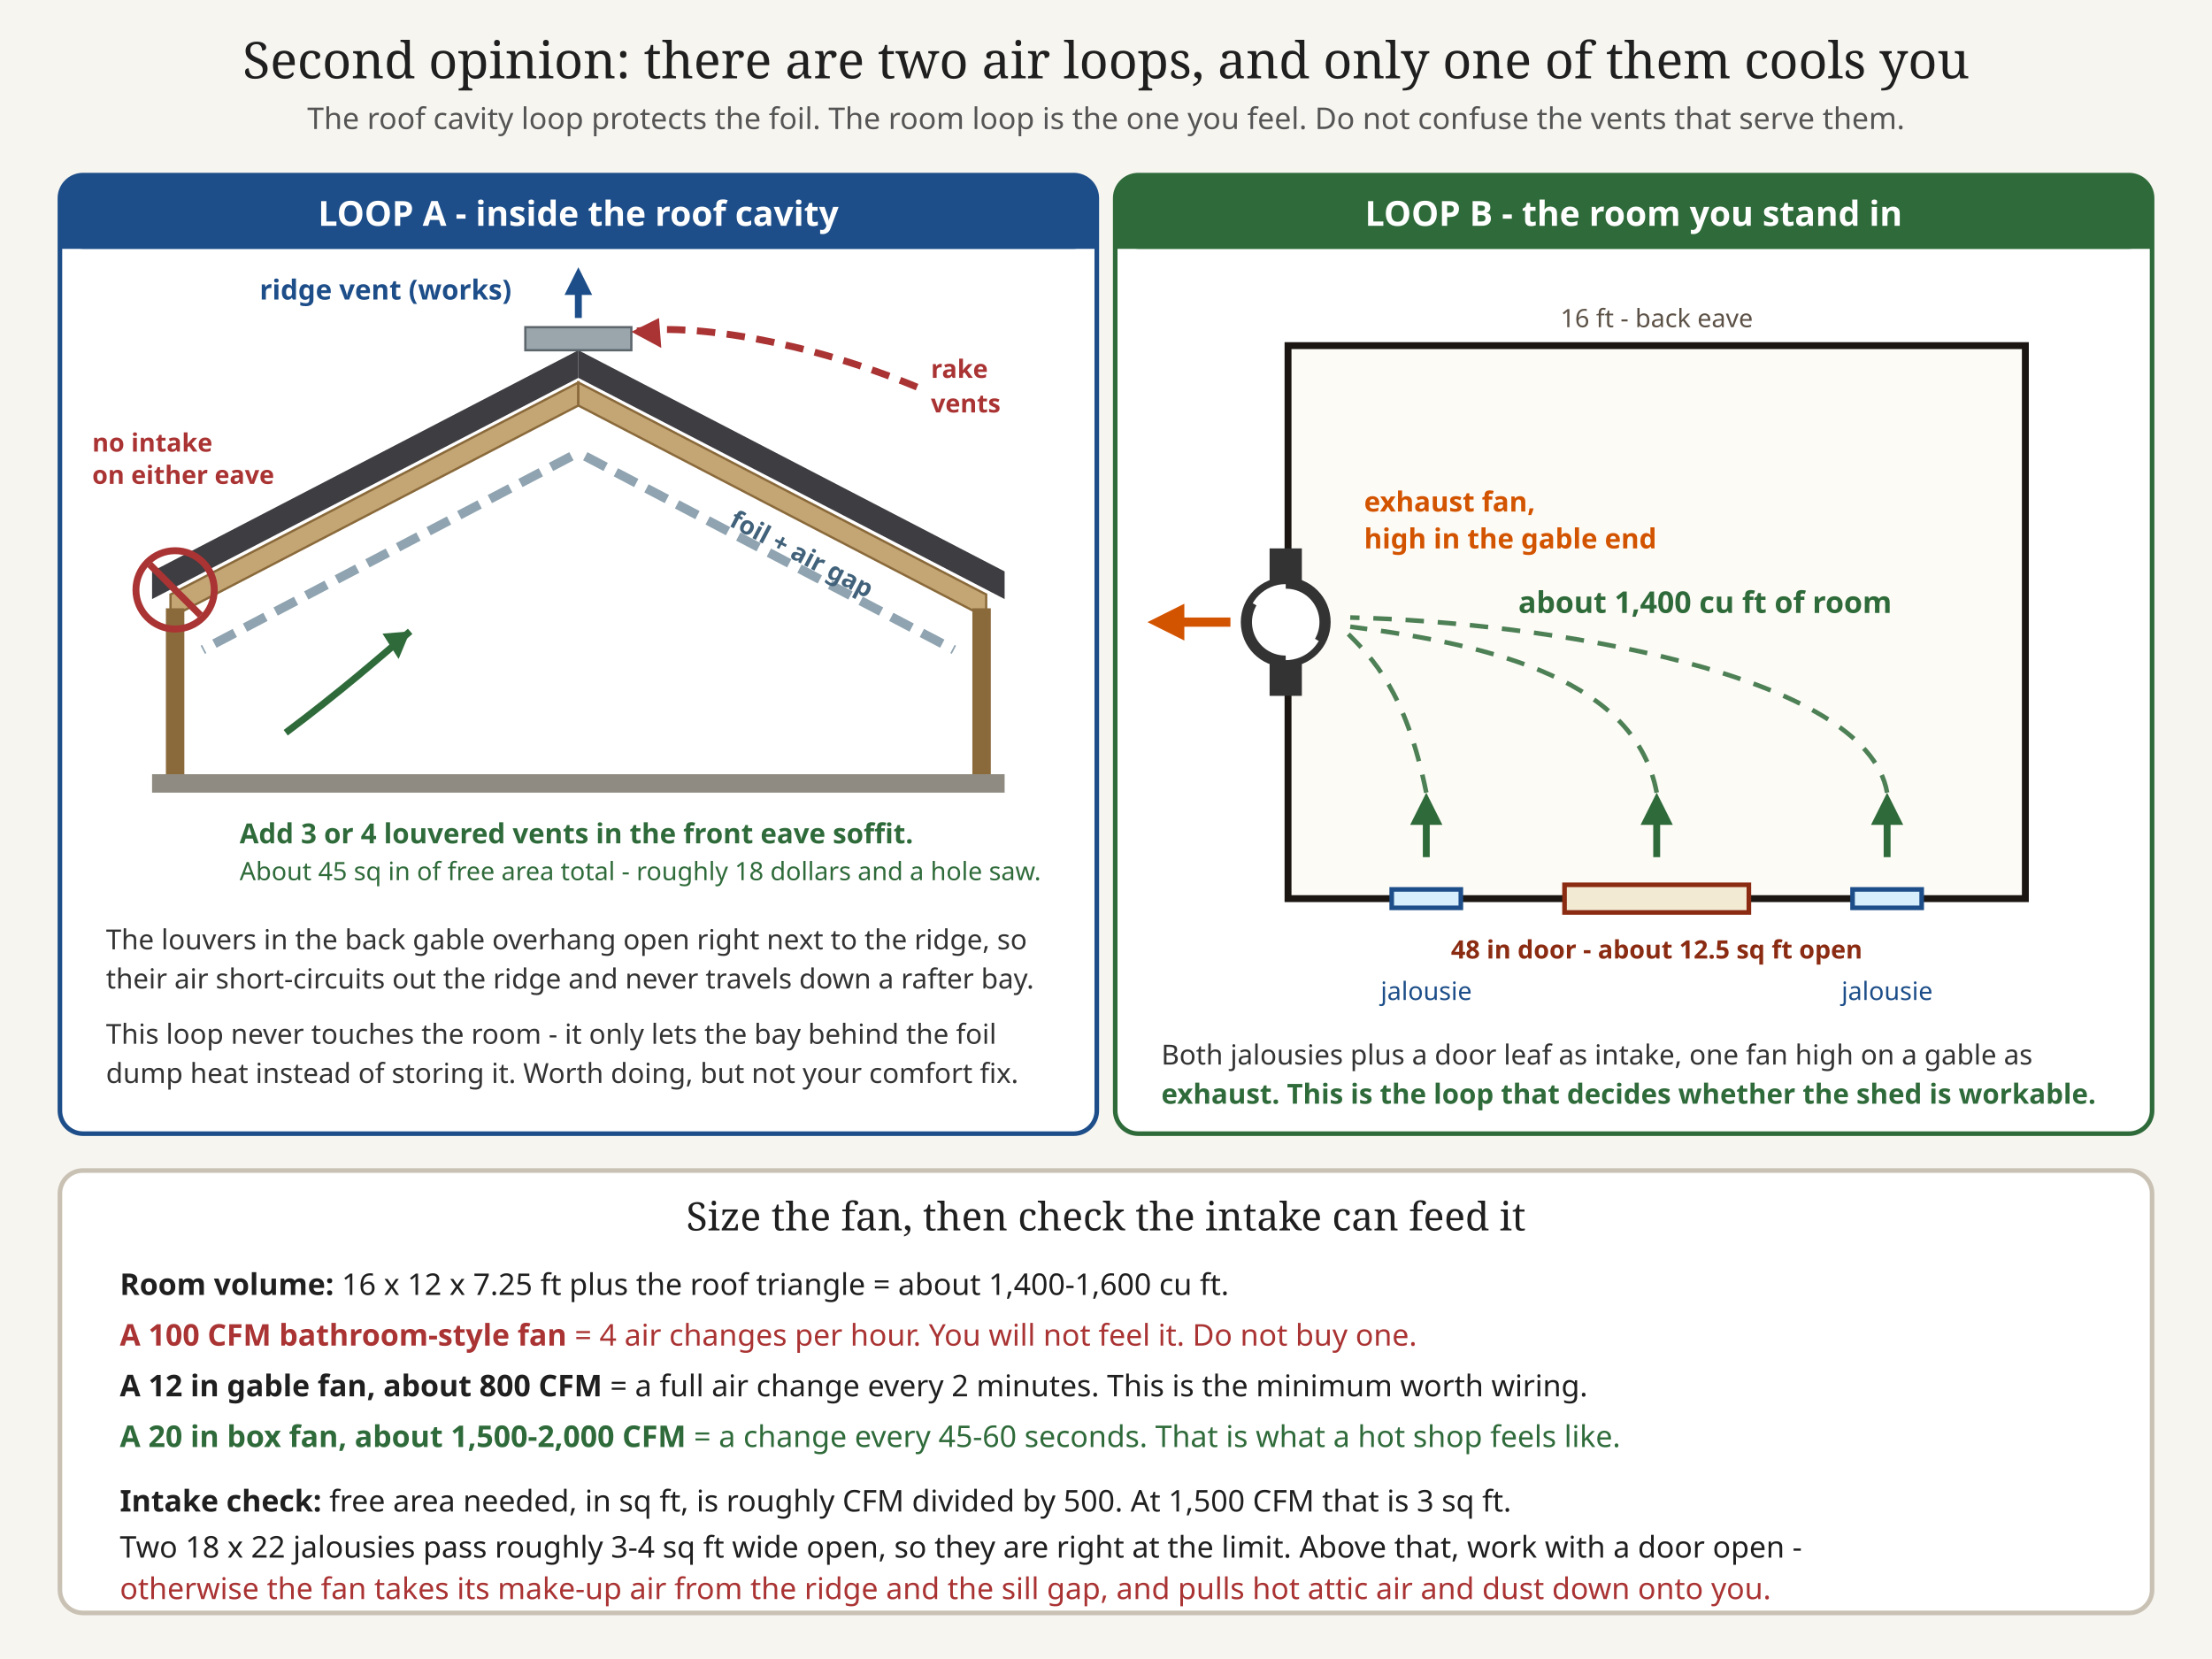
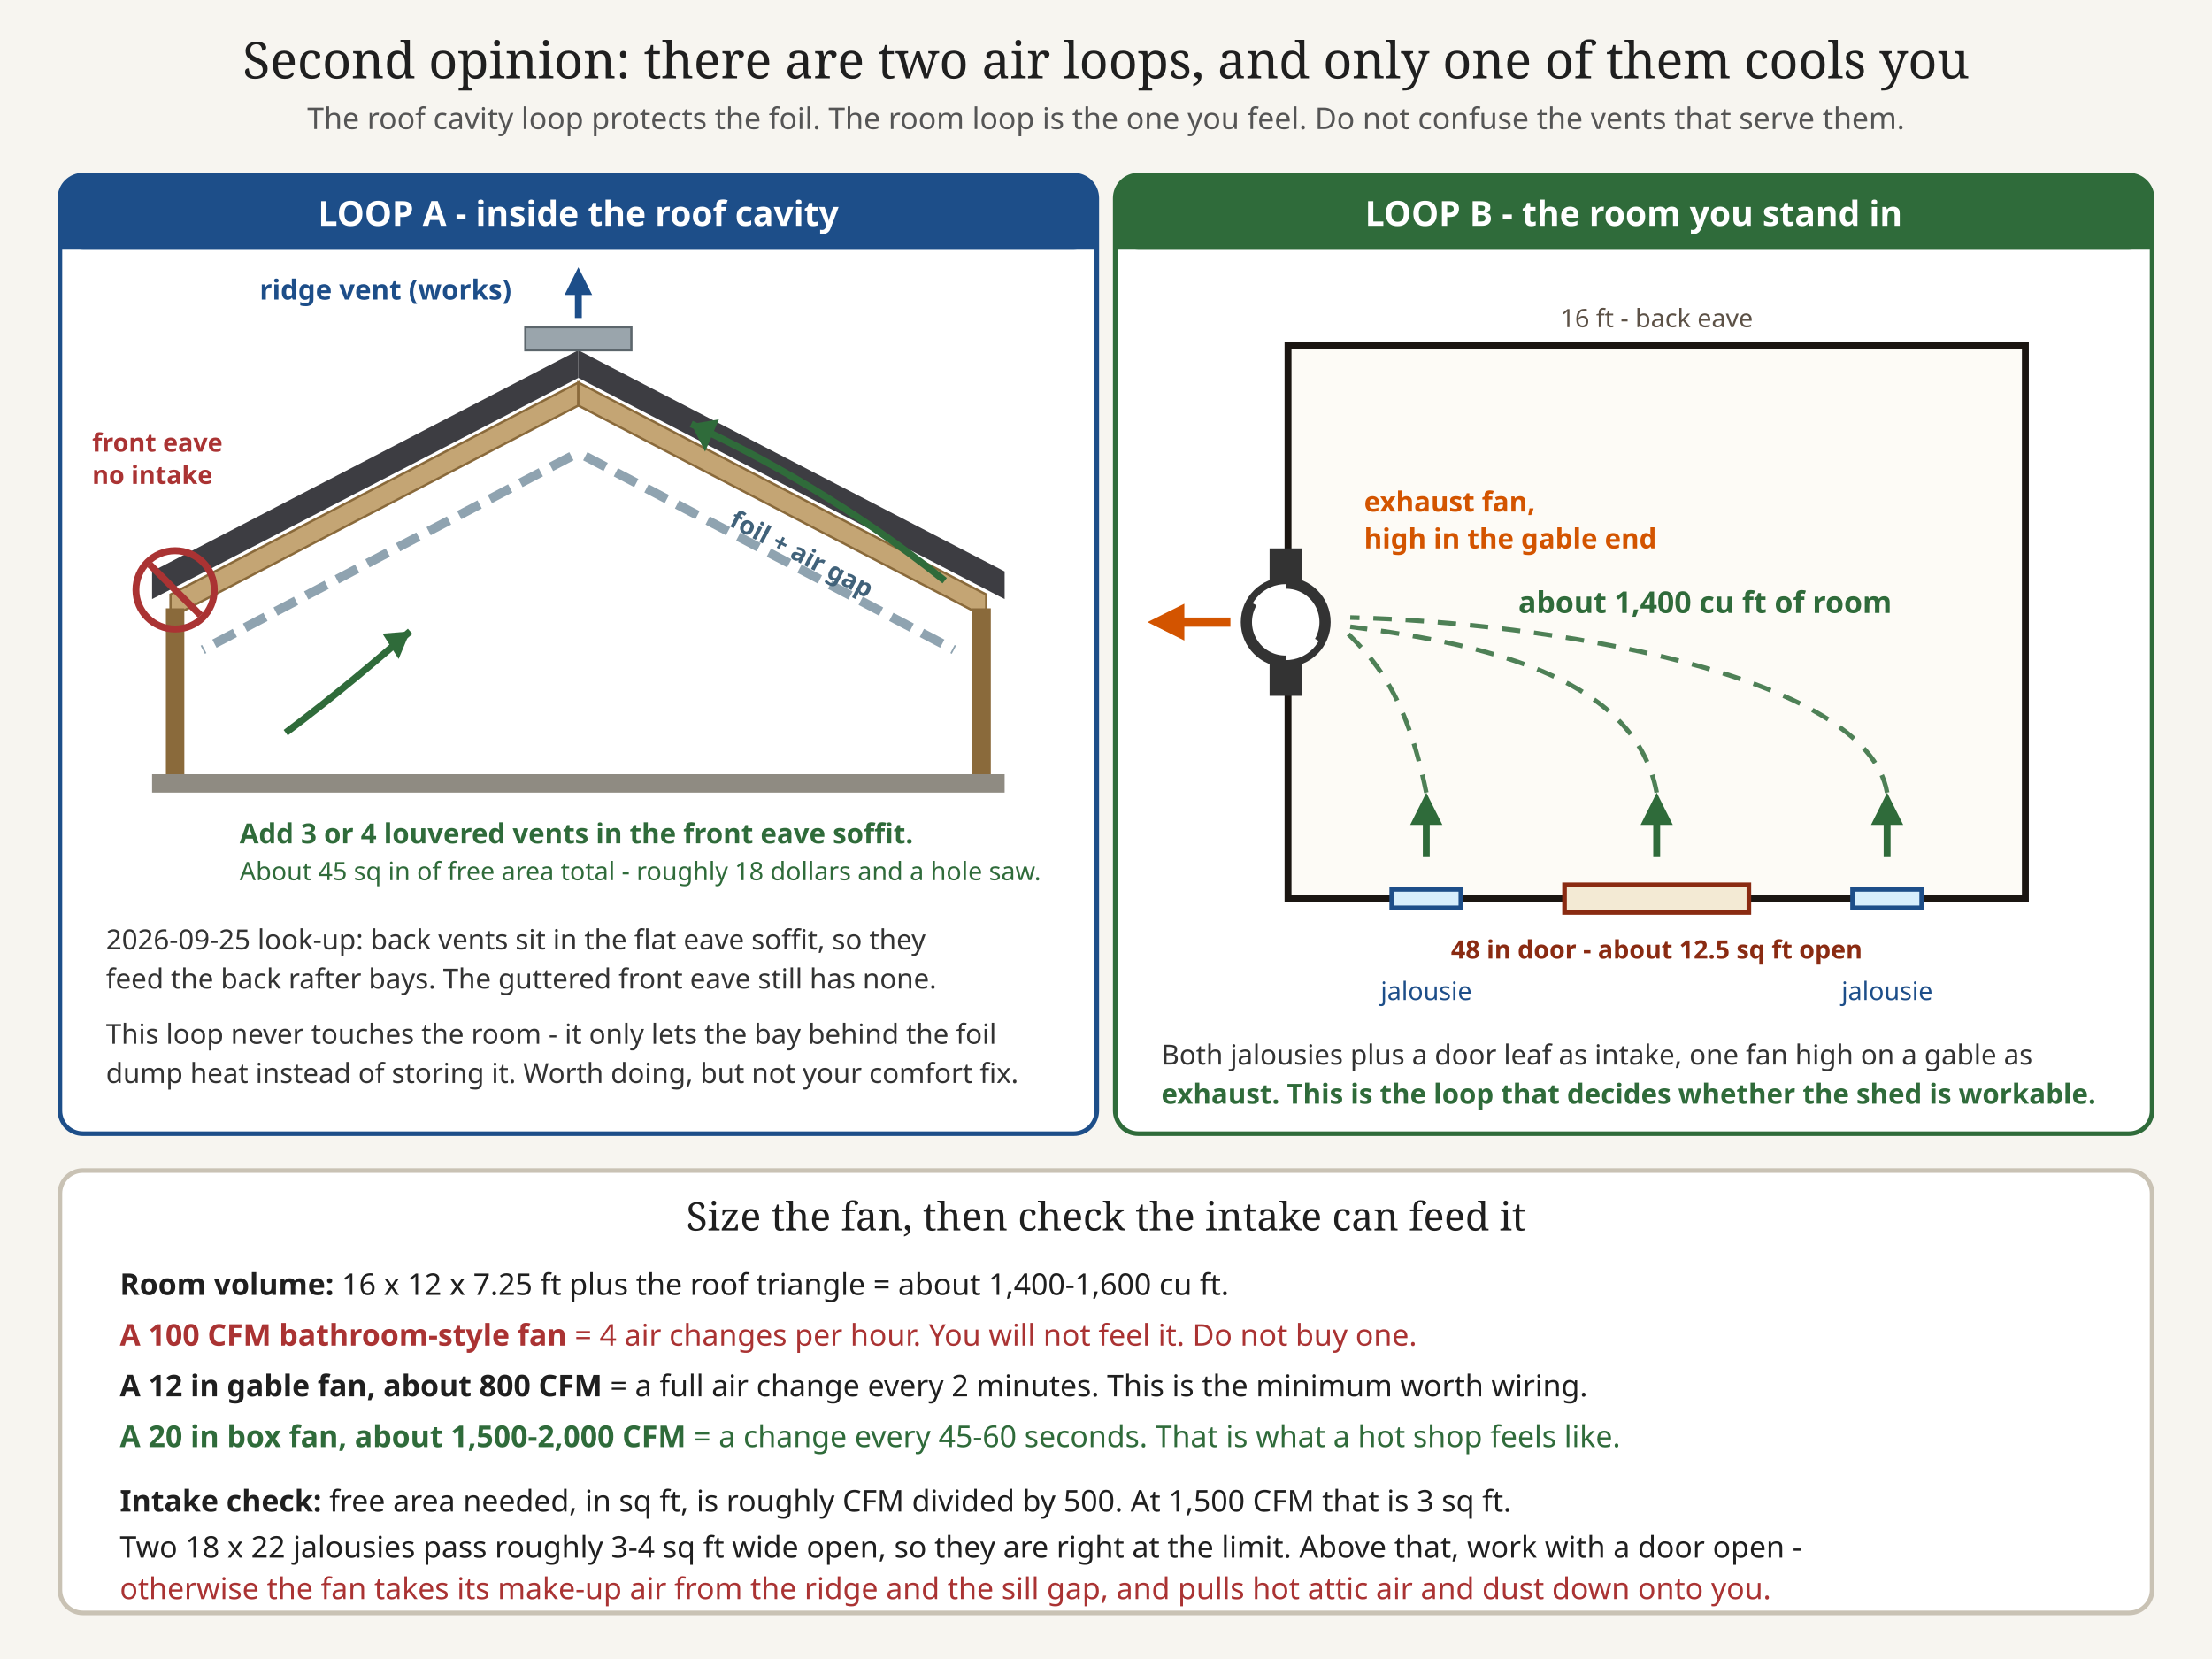
<svg xmlns="http://www.w3.org/2000/svg" viewBox="0 0 960 720" role="img" aria-label="Alternate view: the shed needs two separate air loops, and only one of them cools you">
  <rect width="960" height="720" fill="#f7f5f0" />
  <text x="480" y="34" text-anchor="middle" font-family="Georgia, serif" font-size="22" fill="#1f1f1f">Second opinion: there are two air loops, and only one of them cools you</text>
  <text x="480" y="56" text-anchor="middle" font-family="system-ui, sans-serif" font-size="13" fill="#555">The roof cavity loop protects the foil. The room loop is the one you feel. Do not confuse the vents that serve them.</text>
  <rect x="26" y="76" width="450" height="416" rx="10" fill="#fff" stroke="#1d4e89" stroke-width="2" />
  <rect x="26" y="76" width="450" height="32" rx="10" fill="#1d4e89" />
  <rect x="26" y="94" width="450" height="14" fill="#1d4e89" />
  <text x="251" y="98" text-anchor="middle" font-family="system-ui, sans-serif" font-size="15" font-weight="700" fill="#fff">LOOP A - inside the roof cavity</text>
  <polygon points="251,152 66,248 66,260 251,164" fill="#3d3d42" />
  <polygon points="251,152 436,248 436,260 251,164" fill="#3d3d42" />
  <polygon points="251,166 74,258 74,268 251,176" fill="#c4a574" stroke="#8a6a3b" />
  <polygon points="251,166 428,258 428,268 251,176" fill="#c4a574" stroke="#8a6a3b" />
  <line x1="248" y1="198" x2="88" y2="282" stroke="#8fa3b0" stroke-width="4" stroke-dasharray="10 5" />
  <line x1="254" y1="198" x2="414" y2="282" stroke="#8fa3b0" stroke-width="4" stroke-dasharray="10 5" />
  <text x="316" y="228" font-family="system-ui, sans-serif" font-size="11" font-weight="700" fill="#41627a" transform="rotate(27.7 316 228)">foil + air gap</text>
  <line x1="76" y1="264" x2="76" y2="336" stroke="#8a6a3b" stroke-width="8" />
  <line x1="426" y1="264" x2="426" y2="336" stroke="#8a6a3b" stroke-width="8" />
  <line x1="66" y1="340" x2="436" y2="340" stroke="#8f8b82" stroke-width="8" />
  <rect x="228" y="142" width="46" height="10" fill="#9aa5ac" stroke="#5c666c" />
  <path d="M251 138 v-16" stroke="#1d4e89" stroke-width="3" />
  <polygon points="251,116 245,128 257,128" fill="#1d4e89" />
  <text x="222" y="130" text-anchor="end" font-family="system-ui, sans-serif" font-size="12" font-weight="700" fill="#1d4e89">ridge vent (works)</text>
-   <path d="M398 168 C 350 148 300 140 274 144" fill="none" stroke="#a33" stroke-width="3" stroke-dasharray="8 5" />
-   <polygon points="274,144 286,138 287,151" fill="#a33" />
-   <text x="404" y="164" font-family="system-ui, sans-serif" font-size="11" font-weight="700" fill="#a33">rake</text>
-   <text x="404" y="179" font-family="system-ui, sans-serif" font-size="11" font-weight="700" fill="#a33">vents</text>
+   <path d="M410 252 C 370 220 330 198 300 184" fill="none" stroke="#2f6b3a" stroke-width="3" />
+   <polygon points="300,184 312,182 306,196" fill="#2f6b3a" />
  <circle cx="76" cy="256" r="17" fill="none" stroke="#a33" stroke-width="3" />
  <line x1="65" y1="245" x2="87" y2="267" stroke="#a33" stroke-width="3" />
-   <text x="40" y="196" font-family="system-ui, sans-serif" font-size="11" font-weight="700" fill="#a33">no intake</text>
-   <text x="40" y="210" font-family="system-ui, sans-serif" font-size="11" font-weight="700" fill="#a33">on either eave</text>
+   <text x="40" y="196" font-family="system-ui, sans-serif" font-size="11" font-weight="700" fill="#a33">front eave</text>
+   <text x="40" y="210" font-family="system-ui, sans-serif" font-size="11" font-weight="700" fill="#a33">no intake</text>
  <path d="M124 318 C 148 300 164 286 178 274" fill="none" stroke="#2f6b3a" stroke-width="3" />
  <polygon points="178,274 166,275 173,286" fill="#2f6b3a" />
  <text x="104" y="366" font-family="system-ui, sans-serif" font-size="12" font-weight="700" fill="#2f6b3a">Add 3 or 4 louvered vents in the front eave soffit.</text>
  <text x="104" y="382" font-family="system-ui, sans-serif" font-size="11" fill="#2f6b3a">About 45 sq in of free area total - roughly 18 dollars and a hole saw.</text>
-   <text x="46" y="412" font-family="system-ui, sans-serif" font-size="12" fill="#333">The louvers in the back gable overhang open right next to the ridge, so</text>
-   <text x="46" y="429" font-family="system-ui, sans-serif" font-size="12" fill="#333">their air short-circuits out the ridge and never travels down a rafter bay.</text>
+   <text x="46" y="412" font-family="system-ui, sans-serif" font-size="12" fill="#333">2026-09-25 look-up: back vents sit in the flat eave soffit, so they</text>
+   <text x="46" y="429" font-family="system-ui, sans-serif" font-size="12" fill="#333">feed the back rafter bays. The guttered front eave still has none.</text>
  <text x="46" y="453" font-family="system-ui, sans-serif" font-size="12" fill="#333">This loop never touches the room - it only lets the bay behind the foil</text>
  <text x="46" y="470" font-family="system-ui, sans-serif" font-size="12" fill="#333">dump heat instead of storing it. Worth doing, but not your comfort fix.</text>
  <rect x="484" y="76" width="450" height="416" rx="10" fill="#fff" stroke="#2f6b3a" stroke-width="2" />
  <rect x="484" y="76" width="450" height="32" rx="10" fill="#2f6b3a" />
  <rect x="484" y="94" width="450" height="14" fill="#2f6b3a" />
  <text x="709" y="98" text-anchor="middle" font-family="system-ui, sans-serif" font-size="15" font-weight="700" fill="#fff">LOOP B - the room you stand in</text>
  <rect x="559" y="150" width="320" height="240" fill="#fdfbf6" stroke="#1b1612" stroke-width="3" />
  <text x="719" y="142" text-anchor="middle" font-family="system-ui, sans-serif" font-size="11" fill="#5c5146">16 ft - back eave</text>
  <rect x="679" y="384" width="80" height="12" fill="#f3ead4" stroke="#8a2b12" stroke-width="2" />
  <text x="719" y="416" text-anchor="middle" font-family="system-ui, sans-serif" font-size="11" font-weight="700" fill="#8a2b12">48 in door - about 12.5 sq ft open</text>
  <rect x="604" y="386" width="30" height="8" fill="#d7eefc" stroke="#1d4e89" stroke-width="2" />
  <rect x="804" y="386" width="30" height="8" fill="#d7eefc" stroke="#1d4e89" stroke-width="2" />
  <text x="619" y="434" text-anchor="middle" font-family="system-ui, sans-serif" font-size="11" fill="#1d4e89">jalousie</text>
  <text x="819" y="434" text-anchor="middle" font-family="system-ui, sans-serif" font-size="11" fill="#1d4e89">jalousie</text>
  <g stroke="#2f6b3a" stroke-width="3" fill="none">
    <path d="M619 372 v-20" />
    <path d="M719 372 v-20" />
    <path d="M819 372 v-20" />
  </g>
  <polygon points="619,344 612,358 626,358" fill="#2f6b3a" />
  <polygon points="719,344 712,358 726,358" fill="#2f6b3a" />
  <polygon points="819,344 812,358 826,358" fill="#2f6b3a" />
  <rect x="551" y="238" width="14" height="64" fill="#333" />
  <circle cx="558" cy="270" r="18" fill="#fff" stroke="#333" stroke-width="3" />
  <path d="M558 254 A 16 16 0 0 1 572 278" fill="none" stroke="#333" stroke-width="3" />
  <path d="M558 286 A 16 16 0 0 1 544 262" fill="none" stroke="#333" stroke-width="3" />
  <path d="M534 270 h-30" stroke="#d35400" stroke-width="4" />
  <polygon points="498,270 514,262 514,278" fill="#d35400" />
  <text x="592" y="222" font-family="system-ui, sans-serif" font-size="12" font-weight="700" fill="#d35400">exhaust fan,</text>
  <text x="592" y="238" font-family="system-ui, sans-serif" font-size="12" font-weight="700" fill="#d35400">high in the gable end</text>
  <g stroke="#2f6b3a" stroke-width="2" stroke-dasharray="8 6" fill="none" opacity="0.85">
    <path d="M619 344 C 610 300 596 286 584 274" />
    <path d="M719 344 C 710 296 650 280 586 272" />
    <path d="M819 344 C 810 292 670 270 586 268" />
  </g>
  <text x="740" y="266" text-anchor="middle" font-family="system-ui, sans-serif" font-size="13" font-weight="700" fill="#2f6b3a">about 1,400 cu ft of room</text>
  <text x="504" y="462" font-family="system-ui, sans-serif" font-size="12" fill="#333">Both jalousies plus a door leaf as intake, one fan high on a gable as</text>
  <text x="504" y="479" font-family="system-ui, sans-serif" font-size="12" font-weight="700" fill="#2f6b3a">exhaust. This is the loop that decides whether the shed is workable.</text>
  <rect x="26" y="508" width="908" height="192" rx="10" fill="#fff" stroke="#c9c2b4" stroke-width="2" />
  <text x="480" y="534" text-anchor="middle" font-family="Georgia, serif" font-size="17" fill="#1f1f1f">Size the fan, then check the intake can feed it</text>
  <text x="52" y="562" font-family="system-ui, sans-serif" font-size="13" fill="#1f1f1f">
    <tspan font-weight="700">Room volume:</tspan> 16 x 12 x 7.25 ft plus the roof triangle = about 1,400-1,600 cu ft.</text>
  <text x="52" y="584" font-family="system-ui, sans-serif" font-size="13" fill="#a33">
    <tspan font-weight="700">A 100 CFM bathroom-style fan</tspan> = 4 air changes per hour. You will not feel it. Do not buy one.</text>
  <text x="52" y="606" font-family="system-ui, sans-serif" font-size="13" fill="#1f1f1f">
    <tspan font-weight="700">A 12 in gable fan, about 800 CFM</tspan> = a full air change every 2 minutes. This is the minimum worth wiring.</text>
  <text x="52" y="628" font-family="system-ui, sans-serif" font-size="13" fill="#2f6b3a">
    <tspan font-weight="700">A 20 in box fan, about 1,500-2,000 CFM</tspan> = a change every 45-60 seconds. That is what a hot shop feels like.</text>
  <text x="52" y="656" font-family="system-ui, sans-serif" font-size="13" fill="#1f1f1f">
    <tspan font-weight="700">Intake check:</tspan> free area needed, in sq ft, is roughly CFM divided by 500. At 1,500 CFM that is 3 sq ft.</text>
  <text x="52" y="676" font-family="system-ui, sans-serif" font-size="13" fill="#1f1f1f">Two 18 x 22 jalousies pass roughly 3-4 sq ft wide open, so they are right at the limit. Above that, work with a door open -</text>
  <text x="52" y="694" font-family="system-ui, sans-serif" font-size="13" fill="#a33">otherwise the fan takes its make-up air from the ridge and the sill gap, and pulls hot attic air and dust down onto you.</text>
</svg>
